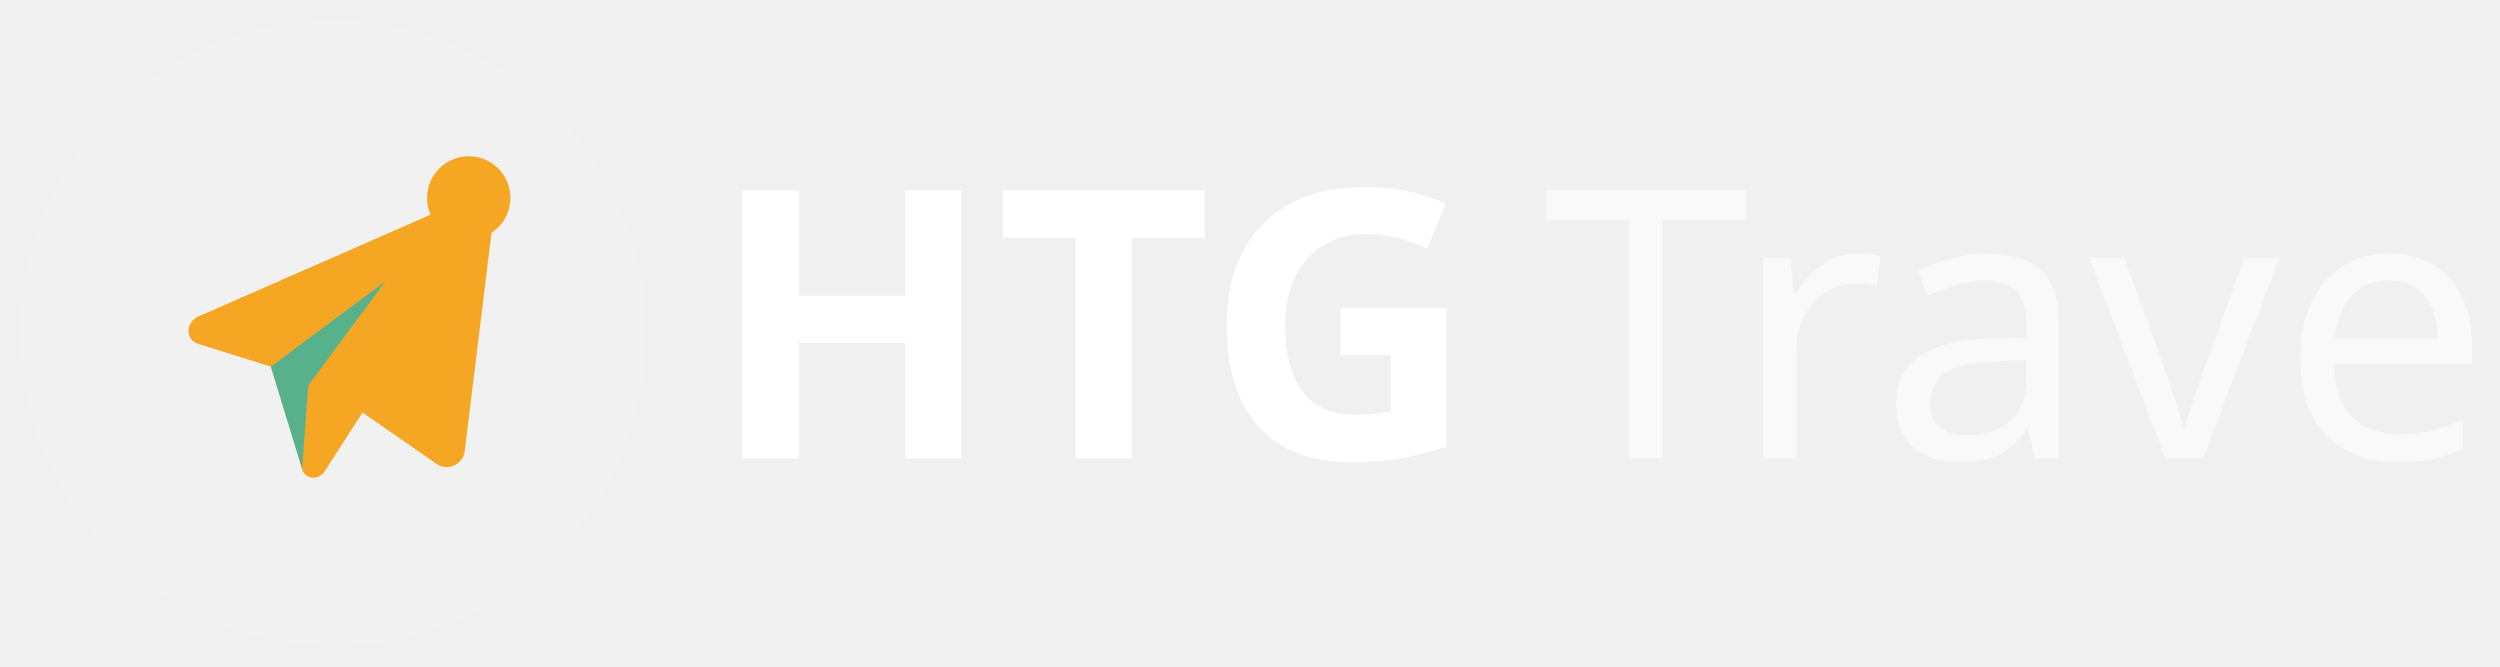
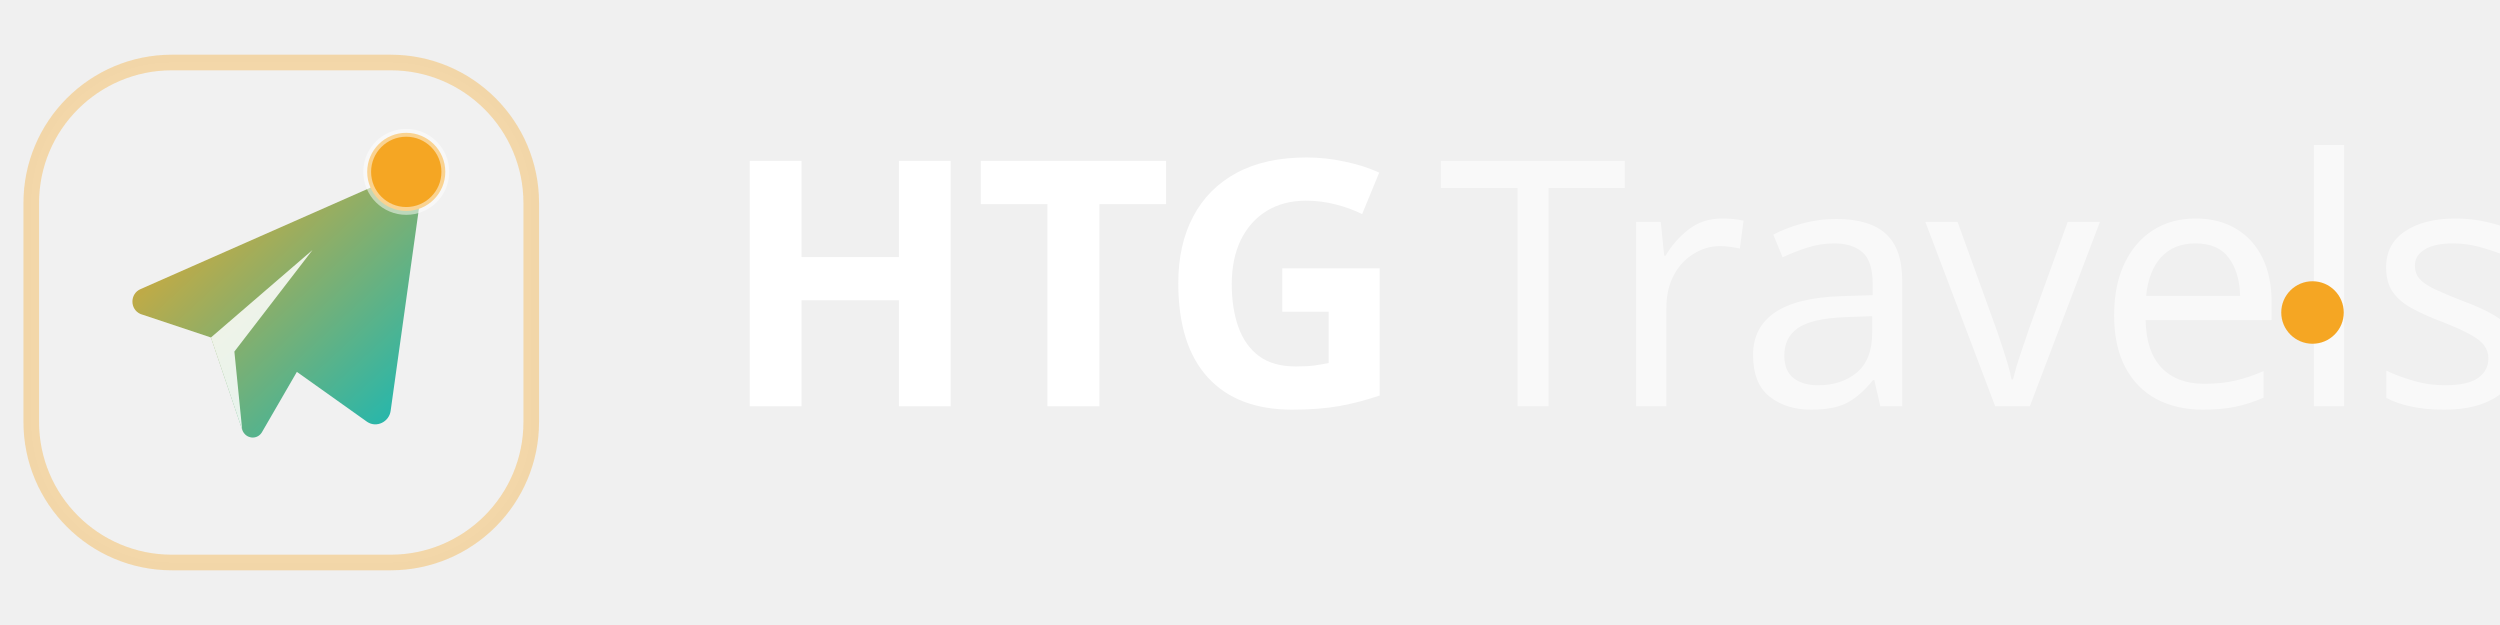
- <svg xmlns="http://www.w3.org/2000/svg" width="120" height="32" viewBox="0 0 120 32" fill="none" role="img" aria-label="HTG Travels">
-   <circle cx="16" cy="16" r="15" fill="#FFFFFF" fill-opacity="0.1" />
-   <path d="M22.5 9.5L9.5 15.2C8.9 15.5 8.9 16.3 9.5 16.5L13 17.6L14.5 22.5C14.6 23 15.3 23.1 15.6 22.6L17.4 19.8L21 22.3C21.5 22.6 22.2 22.3 22.3 21.7L23.7 10.3C23.8 9.7 23.1 9.2 22.5 9.5Z" fill="#F5A623" />
-   <path d="M13 17.6L18.5 13.5L14.8 18.5L14.5 22.5L13 17.6Z" fill="#14B8B8" opacity="0.7" />
-   <circle cx="22.5" cy="9.5" r="2" fill="#F5A623" />
-   <text x="34" y="22" font-family="Sora, sans-serif" font-size="18" font-weight="700" fill="#FFFFFF">HTG</text>
-   <text x="74" y="22" font-family="Sora, sans-serif" font-size="18" font-weight="400" fill="#FFFFFF" fill-opacity="0.6">Travels</text>
+ <svg xmlns="http://www.w3.org/2000/svg" width="160" height="40" viewBox="0 0 160 40" fill="none" role="img" aria-label="HTG Travels — Tickets, Visas, Insurance">
+   <defs>
+     <linearGradient id="planeGradW" x1="0%" y1="0%" x2="100%" y2="100%">
+       <stop offset="0%" stop-color="#F5A623" />
+       <stop offset="100%" stop-color="#14B8B8" />
+     </linearGradient>
+   </defs>
+   <rect x="2" y="4" width="32" height="32" rx="9" fill="#FFFFFF" fill-opacity="0.08" />
+   <rect x="2" y="4" width="32" height="32" rx="9" fill="none" stroke="#F5A623" stroke-opacity="0.35" stroke-width="1" />
+   <path d="M26 11L9 18.5C8.3 18.8 8.3 19.8 9 20.1L13.5 21.6L15.5 27.5C15.7 28.1 16.5 28.2 16.8 27.6L19 23.8L23.5 27C24.1 27.4 24.9 27 25 26.3L27 12C27.1 11.2 26.5 10.7 26 11Z" fill="url(#planeGradW)" />
+   <path d="M13.5 21.6L20 16L15 22.5L15.5 27.5L13.5 21.6Z" fill="#FFFFFF" fill-opacity="0.85" />
+   <circle cx="26" cy="11" r="2.5" fill="#F5A623" />
+   <circle cx="26" cy="11" r="2.5" fill="none" stroke="#FFFFFF" stroke-opacity="0.5" stroke-width="0.5" />
+   <text x="46" y="26" font-family="Sora, sans-serif" font-size="22" font-weight="700" fill="#FFFFFF" letter-spacing="-0.5">HTG</text>
+   <text x="92" y="26" font-family="Sora, sans-serif" font-size="22" font-weight="400" fill="#FFFFFF" fill-opacity="0.6" letter-spacing="-0.3">Travels</text>
+   <circle cx="148" cy="20" r="2" fill="#F5A623" />
</svg>
